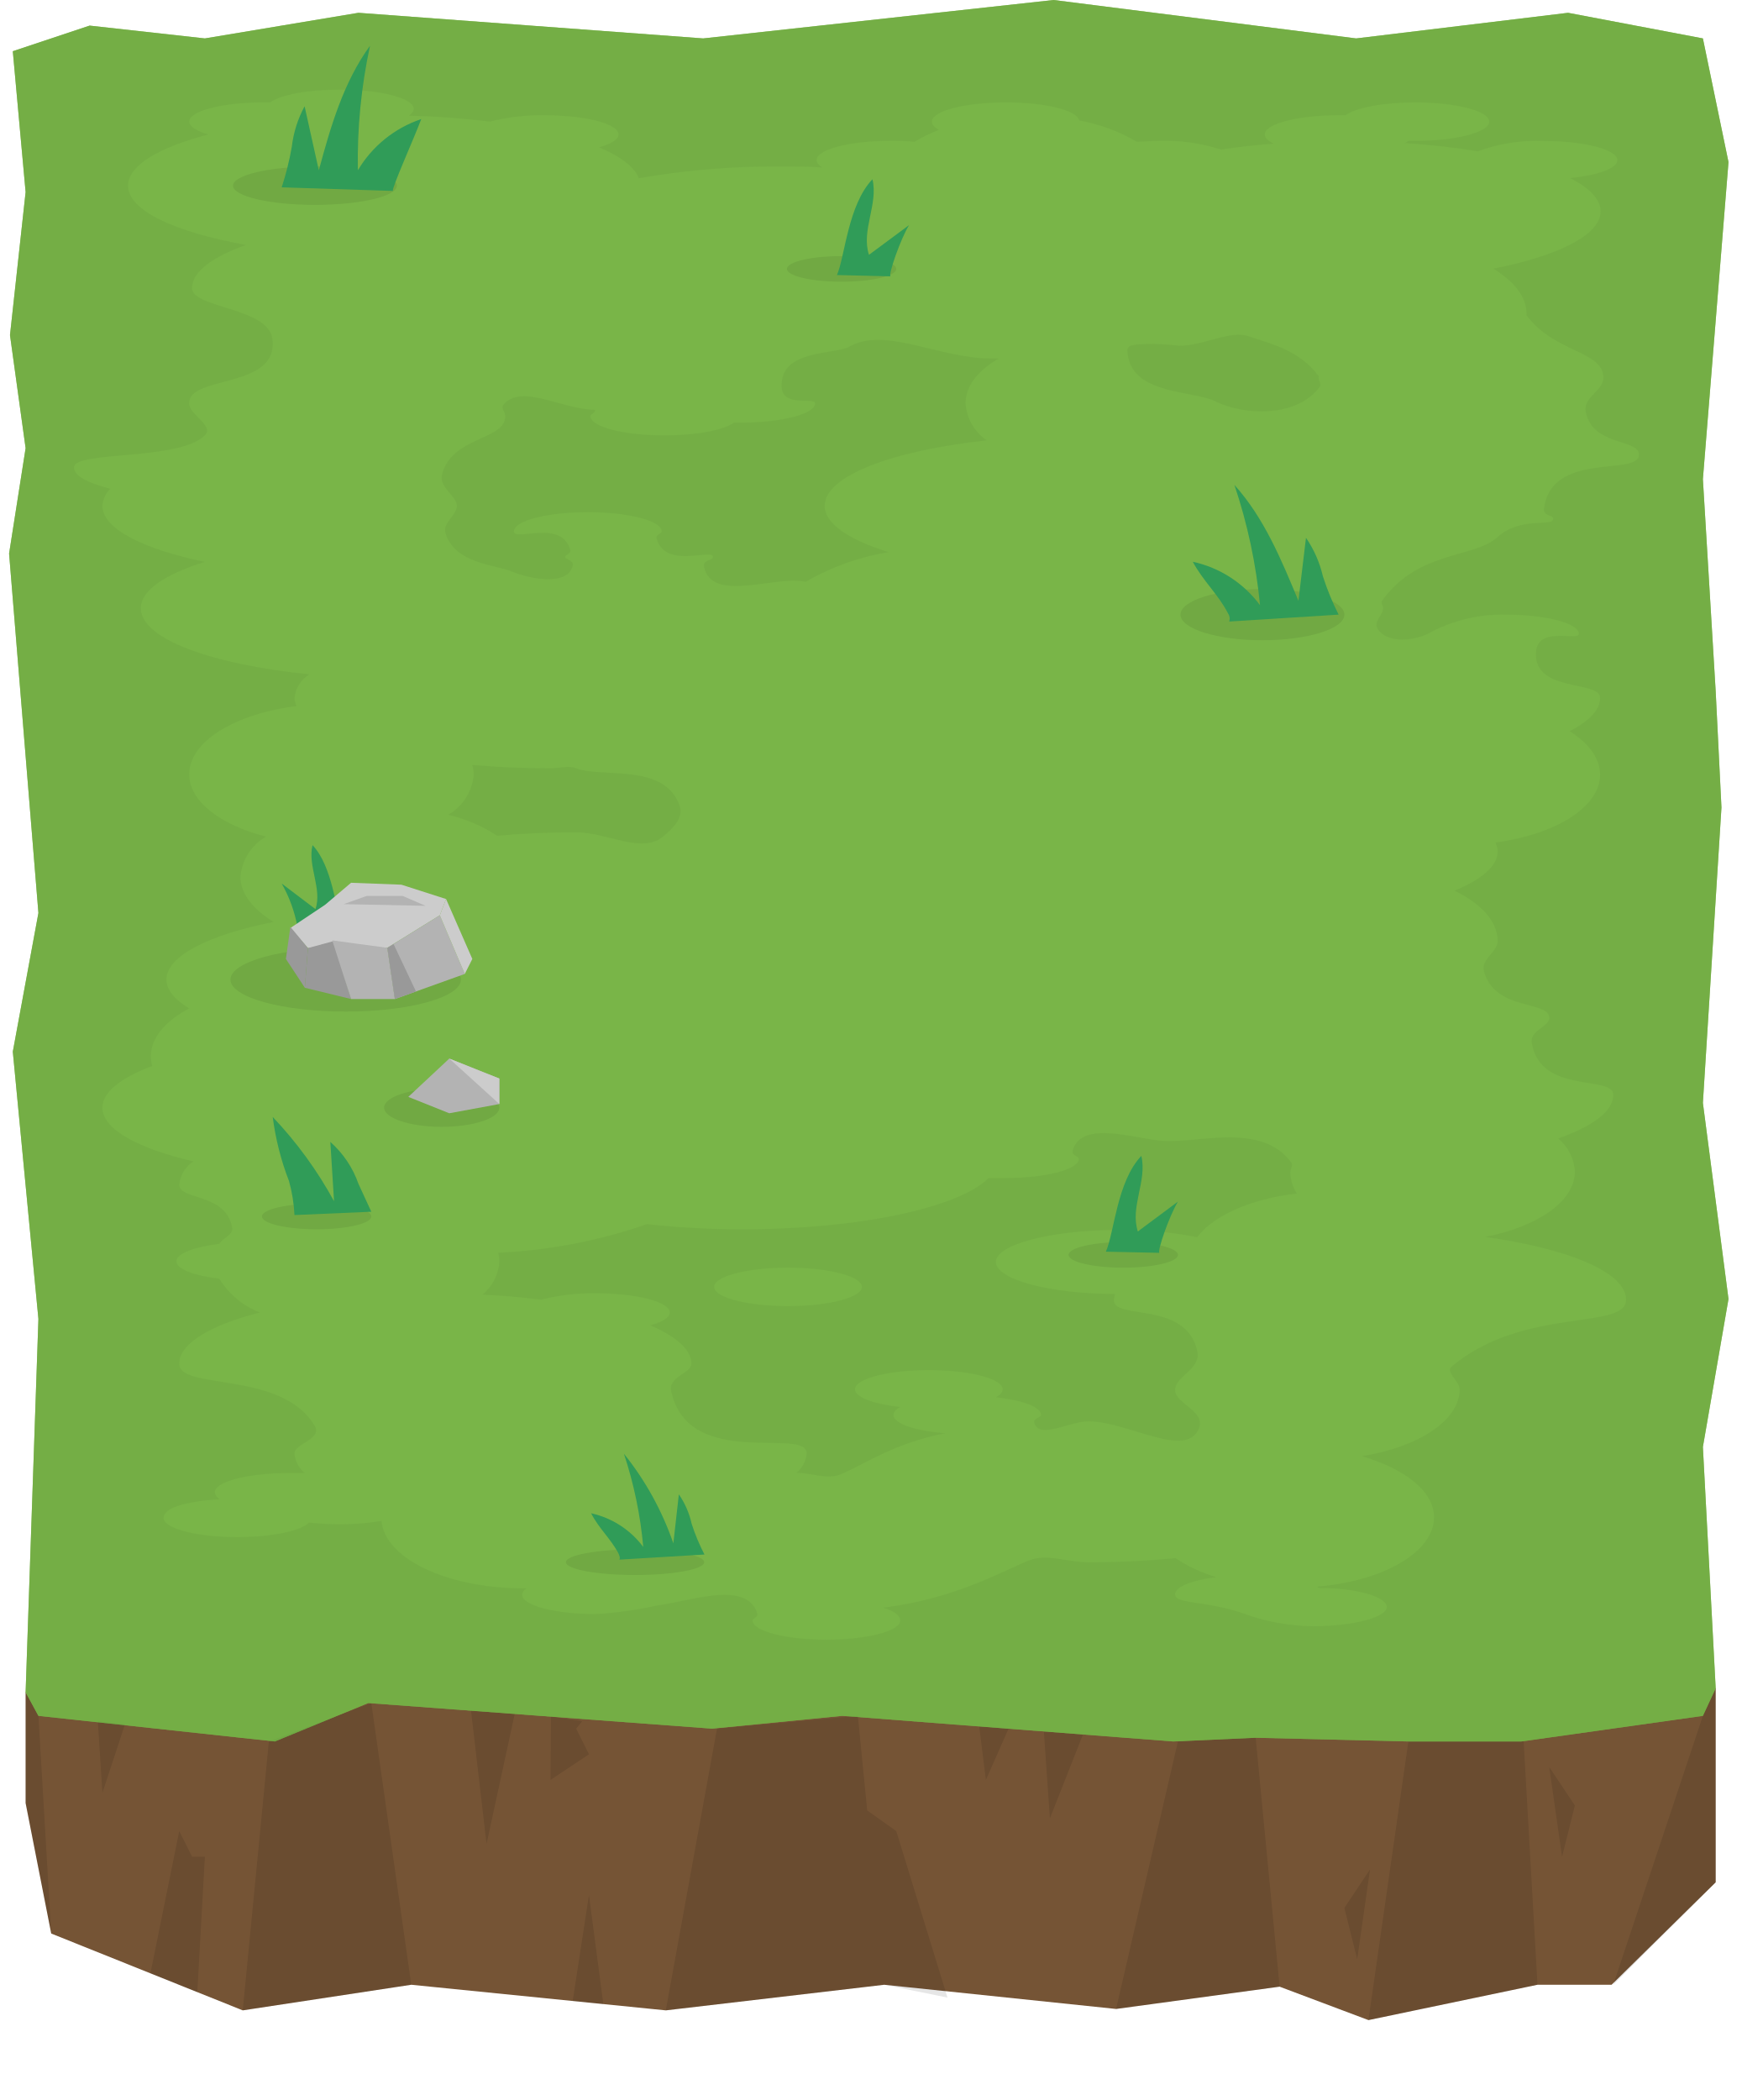
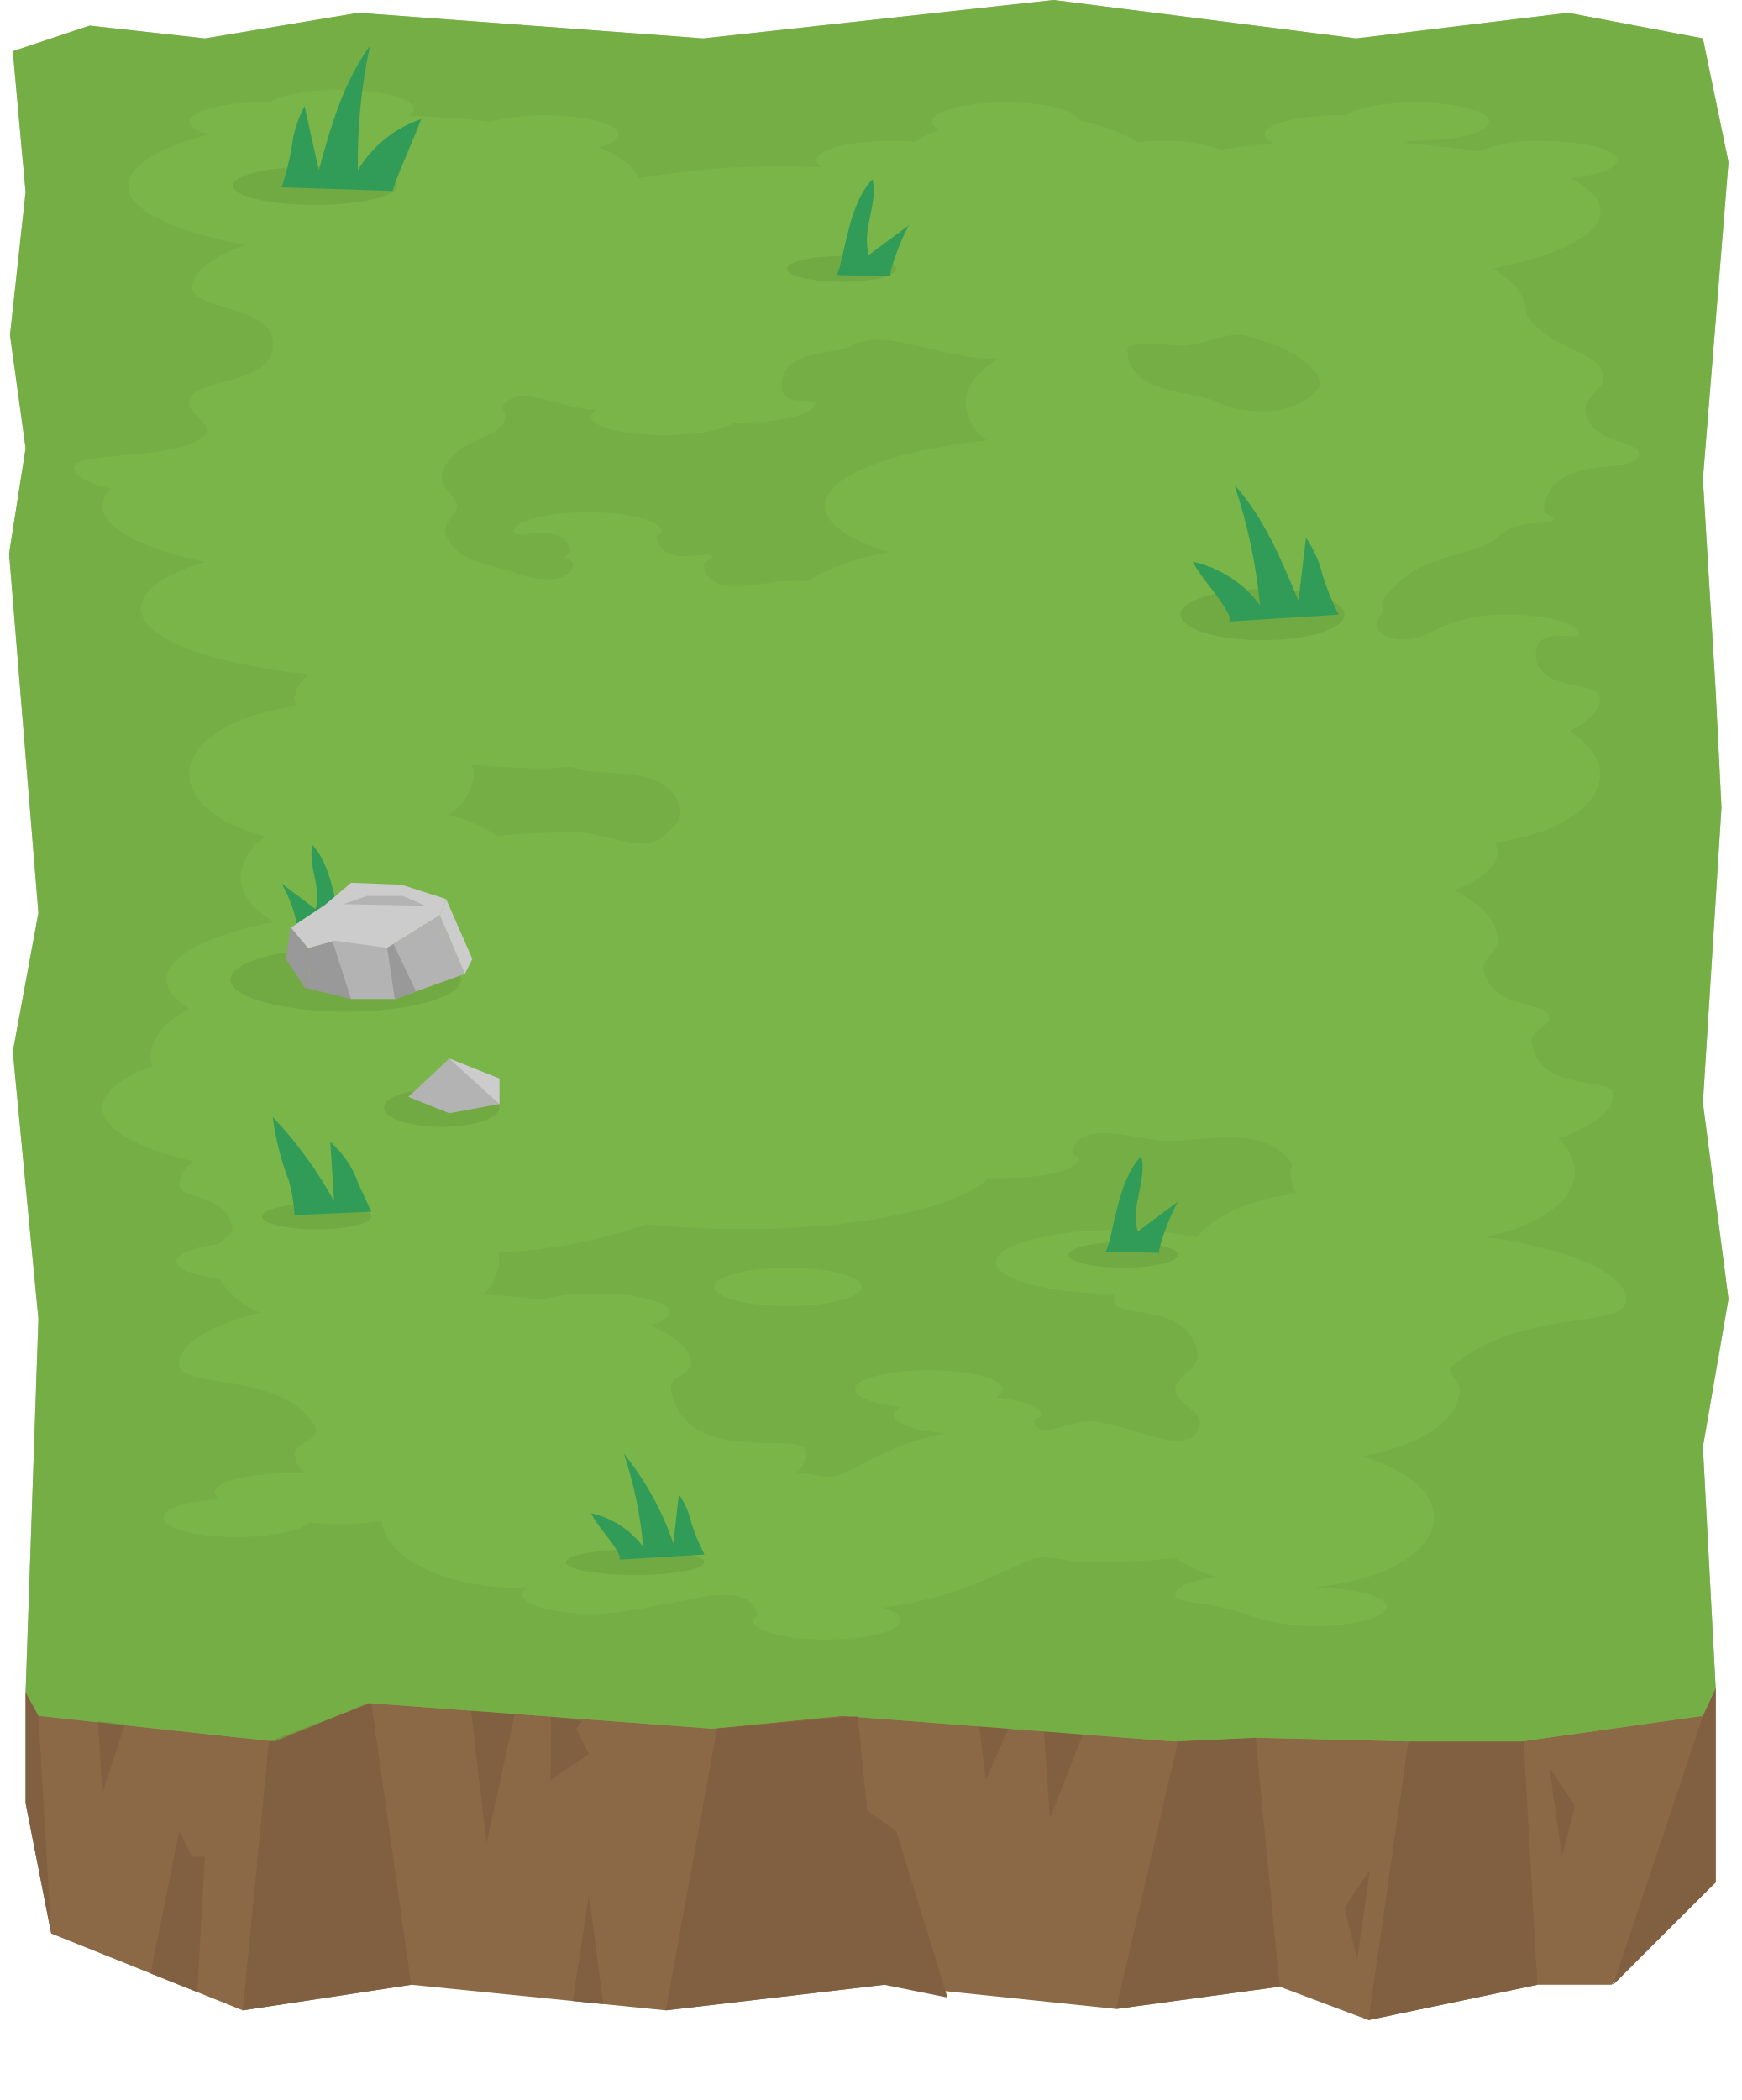
<svg xmlns="http://www.w3.org/2000/svg" viewBox="0 0 136 164">
-   <path d="m134 147-8.13 8h-5.79l-13.2 2.76-6.94-2.61-12.77 1.74-18.11-1.89-17.06 2-19.88-2-13.16 2-14.96-6-2-10.19v-8.65l132-.31v3.15z" fill="#755435" />
+   <path d="m134 147-8.13 8h-5.79l-13.2 2.76-6.94-2.61-12.77 1.74-18.11-1.89-17.06 2-19.88-2-13.16 2-14.96-6-2-10.19v-8.65l132-.31v3.15z" fill="#8c6946" />
  <path d="m133 134-14.18 2h-8.82l-11.93-.29-6.44.29-25.85-2-10.17 1-26.85-2-7.29 3-18.47-2-1-1.84 1-29.15-2-20.88 2-10.83-2.29-28.07 1.29-8.23-1.22-8.83 1.22-11.17-1-11 6-2 9 1 11.99-2 26.93 2 27.37-3 23.63 3 16.55-2 10.53 2 2 9.66-2 24.76 1 16.58.45 9.06-1.45 23.07 2 15.31-2 11.56 1 18.85z" fill="#79b548" />
-   <g opacity=".1">
+   <g fill="#806040">
    <path d="m3 134-1-1.84v8.65l2 10.19z" />
    <path d="m29 133-8 3-2.04 21 13.16-2z" />
    <path d="m67 134-11 1-4 22 17.06-2 4.94 1-4-13-2.27-1.61z" />
    <path d="m98.07 135.71-6.07.29-4.83 20.89 12.77-1.74z" />
    <path d="m119 136h-9l-3.12 21.76 13.2-2.76z" />
    <path d="m134 131.85-1 2.15-7 21 8-8z" />
-   </g>
-   <g opacity=".1">
    <path d="m36.79 133.6 1.21 10.4 2.2-10.15z" />
    <path d="m44.73 156.27 1.27-8.27 1.12 8.51z" />
    <path d="m76.48 134.83.52 4.17 1.77-4z" />
    <path d="m81.53 135.22.47 6.78 2.58-6.54z" />
    <path d="m121 138 1 7 1-4z" />
    <path d="m106 153 1-7-2 3z" />
    <path d="m7.64 134.42.36 5.58 1.76-5.34z" />
    <path d="m11.75 154.11 2.25-11.11 1 2h1l-.59 10.57z" />
    <path d="m43.03 134.06-.03 4.94 3-2-1-2 .47-.58z" />
  </g>
  <g fill="#72ab44" opacity=".7">
    <path d="m75.41 31.5a3.8 3.8 0 0 0 1.66 2.89c-7.41.8-12.66 2.79-12.66 5.11 0 1.39 1.87 2.65 5 3.62a19 19 0 0 0 -6.49 2.32c-2.24-.56-7.4 1.73-7.94-1.22-.09-.49.7-.46.7-.72 0-.71-3.74 1-4.4-1.46-.08-.29.4-.35.4-.54 0-.83-2.58-1.5-5.77-1.5s-5.77.67-5.77 1.5 3.75-1 4.4 1.46c.08.29-.4.35-.4.54s.69.24.6.66c-.35 1.63-3.35 1.07-4.72.49s-4.48-.61-5.22-3c-.26-.83.88-1.39.88-2.15s-1.4-1.42-1.16-2.43c.73-3 4.94-2.66 4.94-4.57 0-.3-.34-.64-.16-.87 1.41-1.73 4.63.37 7.16.37.08.25-.34.32-.34.5 0 .83 2.59 1.5 5.77 1.5 2.52 0 4.66-.42 5.44-1h.56c3.19 0 5.77-.67 5.77-1.5 0-.52-2.52.34-2.61-1.25-.18-3 4.14-2.53 5.28-3.18 2.81-1.59 7 .93 11.11.93h.56c-1.64.94-2.59 2.17-2.59 3.5z" />
    <path d="m100.87 90.81c-2.3-3.19-7.24-1.53-10-1.71-2.15-.13-6.48-1.71-7.1.8-.08.35.49.39.49.6 0 .83-2.58 1.5-5.77 1.5-.44 0-.86 0-1.28 0-2.28 2.29-10.01 4-19.21 4a67.31 67.31 0 0 1 -7.48-.4 40.89 40.89 0 0 1 -11.61 2.23 3 3 0 0 1 .09.67 3.59 3.59 0 0 1 -1.32 2.6c1.61.08 3.14.22 4.59.4a16 16 0 0 1 4.27-.5c3.19 0 5.77.67 5.77 1.5 0 .39-.58.75-1.53 1 2 .86 3.22 1.89 3.22 3 0 .76-1.84 1-1.58 2.15 1.35 6.22 10.58 2.75 10.58 4.85a2.19 2.19 0 0 1 -.79 1.52c1.17 0 2.39.55 3.42.13 1.68-.67 4.19-2.47 8.22-3.22-2.36-.18-4.07-.75-4.07-1.43 0-.22.19-.43.52-.62-2.07-.23-3.52-.76-3.52-1.38 0-.83 2.58-1.5 5.76-1.5s5.77.67 5.77 1.5c0 .22-.19.43-.52.62 2.07.23 3.52.76 3.52 1.38 0 .22-.64.25-.53.62.39 1.31 2.77-.12 4.22-.12 3.1 0 7.65 3 8.64.55.55-1.36-1.86-1.92-1.86-3s2-1.59 1.74-3c-.85-4-6.52-2.44-6.52-4a1.7 1.7 0 0 1 .09-.5c-5.17 0-9.31-1.15-9.31-2.5s4.3-2.5 9.61-2.5a29.88 29.88 0 0 1 6.11.57c1.28-1.69 4.19-3 7.79-3.41a3.11 3.11 0 0 1 -.51-1.66c0-.28.22-.55.09-.74zm-39.33 11.19c-3.18 0-5.76-.67-5.76-1.5s2.58-1.5 5.76-1.5 5.77.67 5.77 1.5-2.58 1.5-5.77 1.5z" />
    <path d="m45 65c2.39 0 5.17 1.72 6.79.33.67-.56 1.64-1.41 1.29-2.41-1.17-3.37-6.08-2.14-8.08-2.92-.6-.24-1.3 0-2 0-2.14 0-4.19-.09-6.12-.26a2.8 2.8 0 0 1 .12.76 4 4 0 0 1 -2 3.13 12.08 12.08 0 0 1 3.83 1.64c1.97-.18 4.03-.27 6.17-.27z" />
    <path d="m103 29.38c-1.55-2.09-3.86-2.55-5.41-3.1s-3.49.72-5.49.72a21 21 0 0 0 -2.46-.14c-.53.07-1.61-.07-1.59.5.13 3.53 5.12 3.08 6.91 4 2.12 1.06 6.32 1.31 8.12-1.16.14-.18-.09-.44-.09-.67.01-.07.01-.12.01-.15z" />
    <path d="m133 86.13 1.45-23.07-.45-9.06-1-16.58 2-24.76-2-9.66-10.53-2-16.55 2-23.63-3-27.37 3-26.92-2-12 2-9-1-6 2 1 11-1.22 11.17 1.22 8.83-1.29 8.23 2.29 28.07-2 10.83 2 20.87-1 29.16 1 1.84 18.47 2 7.29-3 26.85 2 10.17-1 25.85 2 6.44-.29 11.93.29h8.82l14.18-2 1-2.15-1-18.85 2-11.55zm-12.41-46.36c-.06.51.72.47.72.73 0 .7-2.5-.23-4.36 1.45s-6.13 1-9 4.95c-.12.17.07.4.07.6 0 .54-.73 1-.45 1.55.71 1.3 3.09 1 4.26.28a12 12 0 0 1 5.71-1.33c3.19 0 5.77.67 5.77 1.5 0 .6-3.16-.62-3.34 1.36-.3 3.26 5 2.24 5 3.64 0 .94-.86 1.83-2.38 2.6 1.49.94 2.38 2.12 2.38 3.4 0 2.53-3.47 4.66-8.18 5.3a1.62 1.62 0 0 1 .18.7c0 1.13-1.25 2.18-3.37 3.06 2.07 1 3.37 2.39 3.37 3.94 0 .84-1.32 1.39-1.07 2.35.85 3.15 5.1 2.25 5.1 3.65 0 .7-1.56.94-1.36 2 .73 4 6.36 2.43 6.36 4 0 1.29-1.62 2.47-4.31 3.41a3.58 3.58 0 0 1 1.31 2.59c0 2.31-2.88 4.28-7 5.1 6.5.91 11 2.76 11 4.9 0 2.42-8 .5-13.61 5.21-.53.44.61 1.16.61 1.79 0 2.43-3.2 4.5-7.63 5.22 3.36 1 5.63 2.73 5.63 4.78 0 2.71-4 5-9.15 5.41l.13.1c3 0 5.33.7 5.33 1.49s-2.58 1.5-5.77 1.5a16.35 16.35 0 0 1 -5.44-1c-2.81-1-5.32-.7-5.32-1.49 0-.59 1.31-1.1 3.21-1.34a11.74 11.74 0 0 1 -3.18-1.49c-2.13.21-4.41.33-6.81.33-1.6 0-3.24-.71-4.63-.15-2.09.84-5.78 3-11.39 3.69.83.26 1.33.6 1.33 1 0 .83-2.58 1.5-5.77 1.5s-5.76-.67-5.76-1.5c0-.19.45-.25.37-.53-.8-2.68-5.42-.92-7.78-.65a30.15 30.15 0 0 1 -4.83.68c-3.18 0-5.76-.67-5.76-1.5a.67.67 0 0 1 .34-.51h-.23c-6 0-10.84-2.34-11.09-5.26a20.6 20.6 0 0 1 -5.66.12c-.63.65-2.89 1.14-5.6 1.14-3.18 0-5.76-.67-5.76-1.5s1.87-1.3 4.4-1.46a.69.69 0 0 1 -.4-.54c0-.83 2.58-1.5 5.76-1.5h1.27a2.18 2.18 0 0 1 -.81-1.54c0-.76 2.2-1.1 1.58-2.15-2.58-4.35-10.58-2.75-10.58-4.85 0-1.58 2.42-3 6.29-4a6.47 6.47 0 0 1 -3.16-2.64c-2-.24-3.35-.76-3.35-1.36s1.37-1.12 3.35-1.36c.24-.46 1.14-.7 1-1.29-.5-2.71-4.13-2.09-4.13-3.35a2.44 2.44 0 0 1 1.11-1.8c-4.34-1.01-7.11-2.51-7.11-4.2 0-1.22 1.46-2.34 3.89-3.25a3.24 3.24 0 0 1 -.11-.75c0-1.45 1.14-2.76 3-3.75-1.14-.68-1.78-1.45-1.78-2.25 0-1.84 3.31-3.5 8.37-4.5-1.61-1-2.59-2.19-2.59-3.53a4 4 0 0 1 2-3.13c-3.55-.91-6-2.75-6-4.87 0-2.57 3.57-4.72 8.38-5.33a1.78 1.78 0 0 1 -.16-.64 2.46 2.46 0 0 1 1.17-1.84c-7.68-.77-13.17-2.78-13.17-5.16 0-1.39 1.88-2.65 5-3.62-4.83-1-8-2.59-8-4.38a2 2 0 0 1 .62-1.33c-1.76-.45-2.84-1-2.84-1.67 0-1.31 8.22-.5 10.22-2.5.77-.76-1.23-1.6-1.23-2.51 0-2.22 7-1.09 6.51-5-.28-2.49-6.28-2.41-6.28-3.99 0-1.27 1.59-2.44 4.22-3.37-5.54-1-9.22-2.68-9.22-4.63 0-1.57 2.42-3 6.28-4-.93-.27-1.5-.62-1.5-1 0-.83 2.58-1.5 5.76-1.5h.56c.79-.59 2.92-1 5.44-1 3.19 0 5.77.67 5.77 1.5 0 .19-.13.36-.37.53 2.24.06 4.36.22 6.33.47a16 16 0 0 1 4.27-.5c3.19 0 5.77.67 5.77 1.5 0 .39-.58.75-1.53 1 1.67.71 2.78 1.53 3.11 2.42a62.16 62.16 0 0 1 11.11-.92c1.1 0 2.17 0 3.22.08-.28-.18-.44-.38-.44-.58 0-.83 2.58-1.5 5.76-1.5.66 0 1.29 0 1.88.08a11.83 11.83 0 0 1 1.92-.94c-.36-.19-.56-.41-.56-.64 0-.83 2.58-1.5 5.76-1.5s5.57.62 5.75 1.41a13.64 13.64 0 0 1 4.5 1.66c.55 0 1.14-.07 1.75-.07a14.35 14.35 0 0 1 4.83.68c1.29-.2 2.67-.35 4.11-.46-.45-.22-.7-.46-.7-.72 0-.83 2.58-1.5 5.76-1.5h.56c.79-.59 2.92-1 5.44-1 3.19 0 5.77.67 5.77 1.5s-2.58 1.5-5.77 1.5h-.54a1.78 1.78 0 0 1 -.27.17c2 .14 4 .36 5.7.65a13.06 13.06 0 0 1 5.12-.81c3.19 0 5.77.67 5.77 1.5 0 .64-1.53 1.18-3.69 1.4 1.52.77 2.38 1.66 2.38 2.6 0 1.84-3.31 3.47-8.37 4.47 1.61 1 2.59 2.19 2.59 3.53v.12c2.2 2.95 6 2.75 6 4.88 0 1-1.6 1.5-1.38 2.65.53 2.71 4.16 2.09 4.16 3.35-.01 1.72-6.92-.34-7.42 4.26z" />
  </g>
  <ellipse cx="24.73" cy="95" opacity=".07" rx="4.27" ry="1" />
  <ellipse cx="24.6" cy="14.5" opacity=".07" rx="6.4" ry="1.5" />
  <path d="m30.69 14.91c-.13-.17 1.63-4.06 2.21-5.61a9.13 9.13 0 0 0 -4.95 4 42.49 42.49 0 0 1 .95-9.73c-2.08 2.86-3.08 6.33-4 9.73l-1.11-5a8.82 8.82 0 0 0 -1 3.16 22.33 22.33 0 0 1 -.79 3.17" fill="#309c58" />
  <path d="m29 94.63s-.88-1.91-1-2.17a7.81 7.81 0 0 0 -2.2-3.28l.29 4.63a31.32 31.32 0 0 0 -4.79-6.58 21.38 21.38 0 0 0 1.27 5 12.13 12.13 0 0 1 .43 2.66" fill="#309c58" />
  <ellipse cx="34.5" cy="86.5" opacity=".07" rx="4.5" ry="1.5" />
  <path d="m31.89 85.66 3.2-2.99 3.91 1.56v1.99l-3.91.72z" fill="#b3b3b3" />
  <path d="m35.09 82.67 3.91 1.56v1.99z" fill="#ccc" />
  <ellipse cx="98.6" cy="48" opacity=".07" rx="6.4" ry="2" />
  <path d="m96 48.54a.67.67 0 0 0 -.08-.62c-.73-1.45-2-2.6-2.76-4.05a8.89 8.89 0 0 1 5.25 3.39 41.82 41.82 0 0 0 -2-9.39c2.32 2.57 3.67 5.85 5 9.05l.59-4.92a8.81 8.81 0 0 1 1.32 3 20.36 20.36 0 0 0 1.23 3" fill="#309c58" />
  <ellipse cx="65.73" cy="21" opacity=".07" rx="4.27" ry="1" />
  <path d="m65.37 21.48c.63-1.48.86-5.48 2.77-7.48.47 1.94-.9 4-.27 5.9l3.13-2.32c-.65 1.05-1.63 3.84-1.45 4" fill="#309c58" />
  <ellipse cx="27" cy="76.5" opacity=".07" rx="9" ry="2.5" />
  <path d="m26.77 72.35c-.57-1.26-.77-4.65-2.36-6.35-.4 1.64.77 3.41.23 5l-2.64-2a10.79 10.79 0 0 1 1.23 3.37" fill="#309c58" />
  <path d="m30.25 74.02-6.2.02-1.37-1.57 2.71-1.81 2.03-1.72 3.93.15 3.49 1.12-.49 1.27z" fill="#ccc" />
  <path d="m22.33 74.89.35-2.51 1.37 1.66-.24 3.1z" fill="#999" />
  <path d="m27.42 78.02-1.35-4.53-2.02.55-.24 3.1z" fill="#999" />
  <path d="m34.35 71.48 1.95 4.58-5.46 1.96-.59-4z" fill="#b3b3b3" />
  <path d="m27.42 78.02h3.42l-.59-4-4.3-.58" fill="#b3b3b3" />
  <path d="m36.3 76.06.59-1.17-2.05-4.68-.49 1.27z" fill="#ccc" />
  <path d="m32.49 77.43-1.75-3.7-.49.29.59 4z" fill="#999" />
  <path d="m33.24 70.74-6.4-.13 1.79-.64h2.82z" fill="#b3b3b3" />
  <ellipse cx="49.6" cy="122" opacity=".07" rx="5.4" ry="1" />
  <path d="m48.37 121.8c.09-.14 0-.32-.06-.47-.57-1.12-1.57-2-2.14-3.15a6.94 6.94 0 0 1 4.07 2.63 32.4 32.4 0 0 0 -1.51-7.28 23.22 23.22 0 0 1 3.86 7l.43-3.83a6.54 6.54 0 0 1 1 2.3 15.43 15.43 0 0 0 1 2.4" fill="#309c58" />
  <ellipse cx="87.73" cy="98" opacity=".07" rx="4.27" ry="1" />
  <path d="m86.37 97.75c.66-1.48.86-5.47 2.77-7.48.47 1.94-.9 4-.27 5.9l3.13-2.33c-.65 1.06-1.63 3.85-1.45 4" fill="#309c58" />
</svg>
